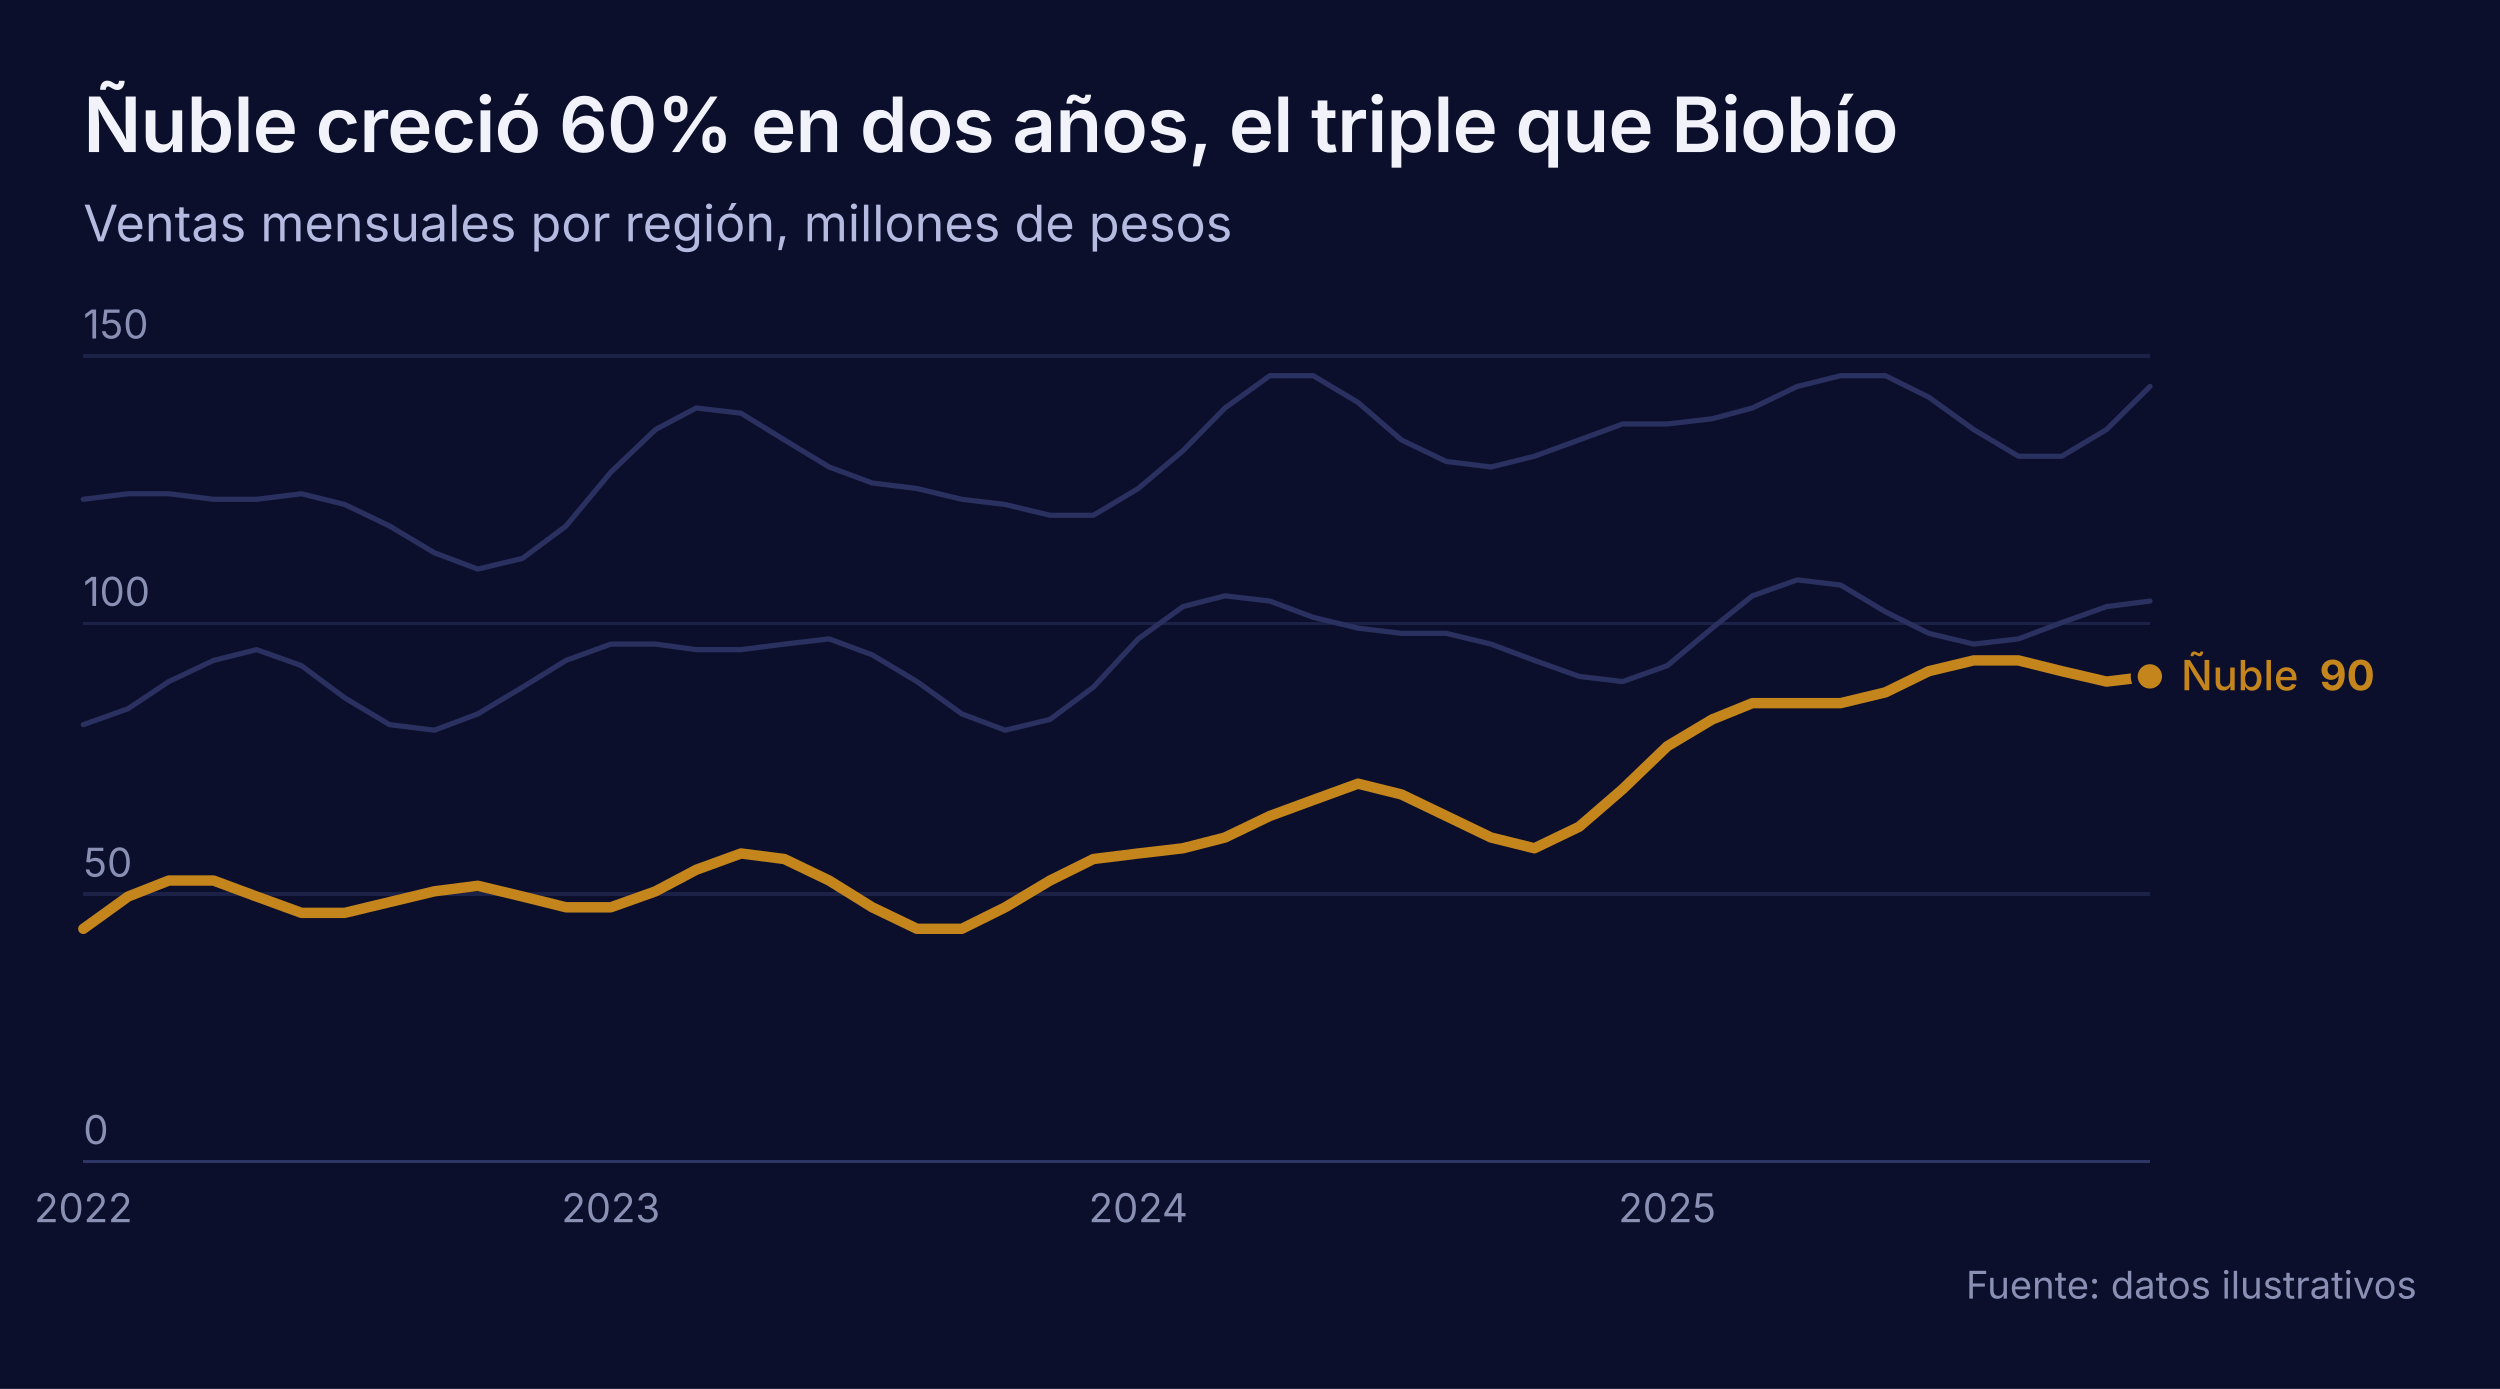
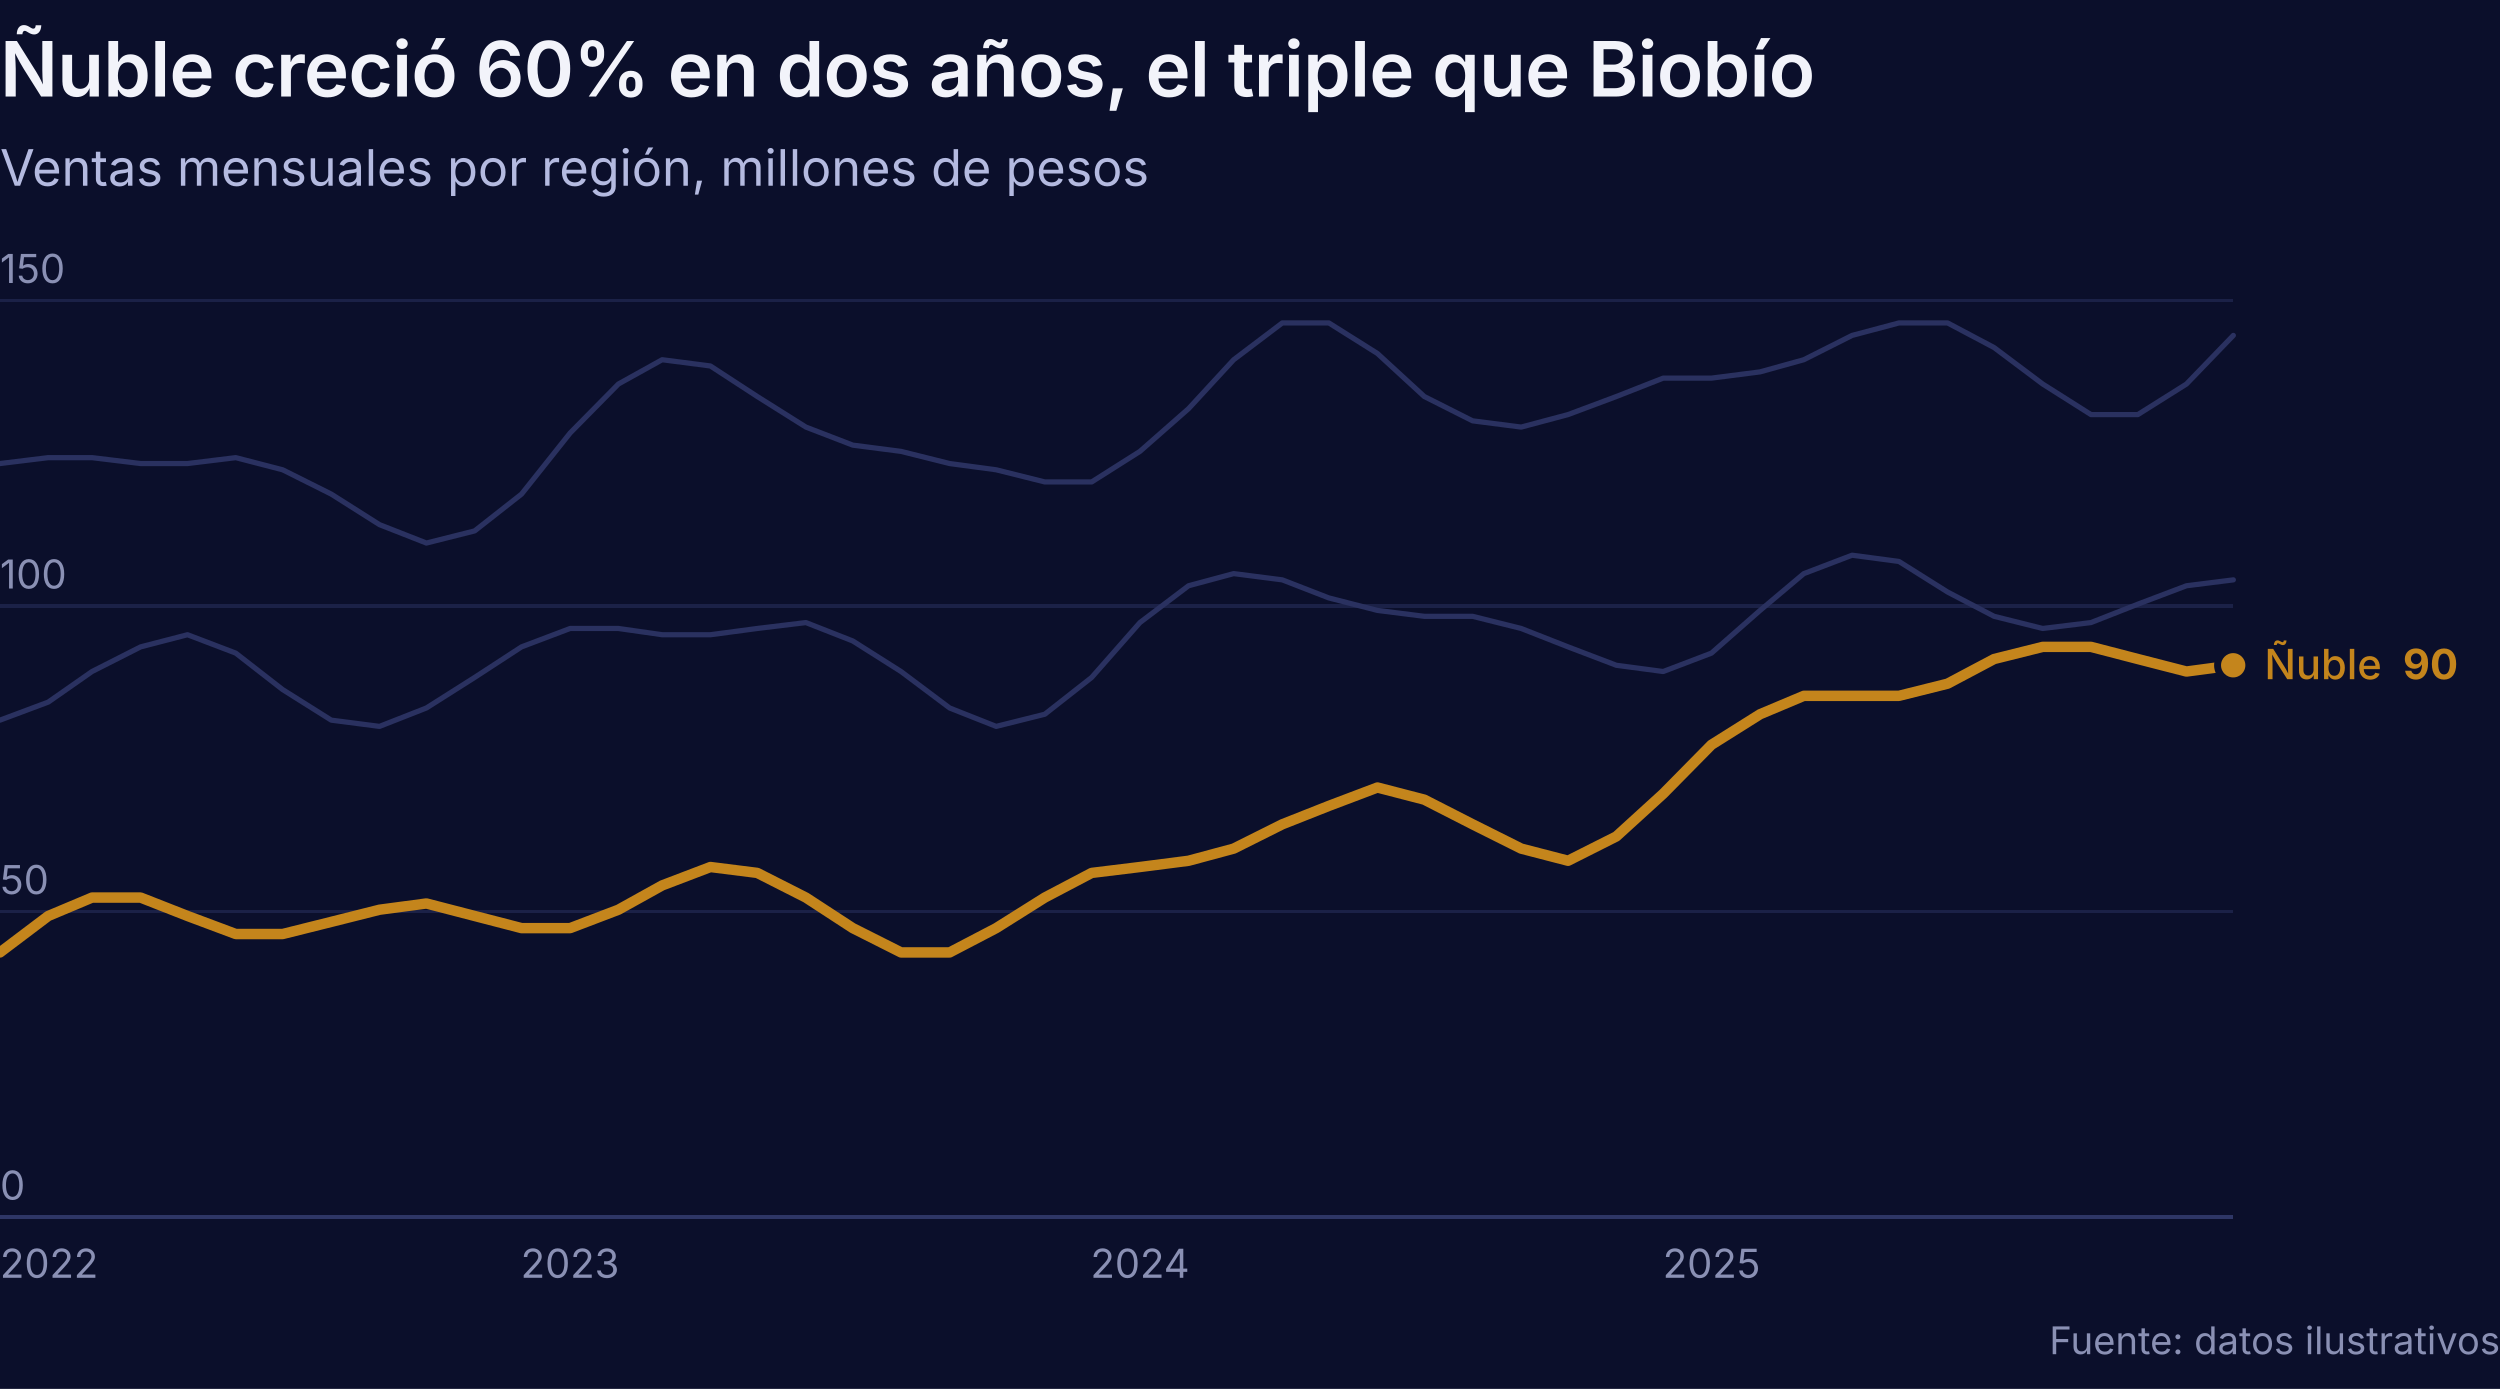
- <svg xmlns="http://www.w3.org/2000/svg" viewBox="0 0 720 400" width="720" height="400" role="img" aria-label="Ñuble creció 60% en dos años, el triple que Biobío" aria-describedby="paen2v0x-d" font-family="'Mozilla Text', 'Inter', system-ui, -apple-system, 'Segoe UI', Roboto, sans-serif" class="pa-chart" data-pa-type="line" data-pa-mode="dark" data-pa-lang="es" data-pa-top="88" style="max-width:100%;height:auto;font-variant-numeric:lining-nums">
+ <svg xmlns="http://www.w3.org/2000/svg" viewBox="0 0 720 400" width="720" height="400" role="img" aria-label="Ñuble creció 60% en dos años, el triple que Biobío" aria-describedby="paen2v0x-d" font-family="'Mozilla Text', 'Inter', system-ui, -apple-system, 'Segoe UI', Roboto, sans-serif" class="pa-chart" data-pa-type="line" data-pa-mode="dark" data-pa-lang="es" data-pa-top="72" style="max-width:100%;height:auto;font-variant-numeric:lining-nums">
  <style>.pa-m{transition:opacity .15s ease}.pa-focus .pa-m{opacity:.28}.pa-focus .pa-m.pa-on{opacity:1}@media (prefers-reduced-motion:reduce){.pa-m{transition:none}}.pa-chart:focus-visible{outline:2px solid #6170E0;outline-offset:2px}</style>
  <rect width="720" height="400" fill="#0B0F2B" />
  <g class="pa-header">
-     <text x="24" y="43.8" fill="#F2F3FA" font-size="22" font-weight="600" letter-spacing="-0.01em">Ñuble creció 60% en dos años, el triple que Biobío</text>
-     <text x="24" y="69.5" fill="#B4BAE0" font-size="14.5">Ventas mensuales por región, millones de pesos</text>
+     <text x="0" y="27.8" fill="#F2F3FA" font-size="22" font-weight="600" letter-spacing="-0.01em">Ñuble creció 60% en dos años, el triple que Biobío</text>
+     <text x="0" y="53.5" fill="#B4BAE0" font-size="14.5">Ventas mensuales por región, millones de pesos</text>
  </g>
  <g class="pa-body">
    <g class="pa-grid">
-       <line x1="24" x2="619.16" y1="334.5" y2="334.5" stroke="#2E3666" stroke-width="1" shape-rendering="crispEdges" />
-       <line x1="24" x2="619.16" y1="257.5" y2="257.5" stroke="#1B2147" stroke-width="1" shape-rendering="crispEdges" />
-       <line x1="24" x2="619.16" y1="179.5" y2="179.5" stroke="#1B2147" stroke-width="1" shape-rendering="crispEdges" />
-       <line x1="24" x2="619.16" y1="102.5" y2="102.5" stroke="#1B2147" stroke-width="1" shape-rendering="crispEdges" />
+       <line x1="0" x2="643.16" y1="350.5" y2="350.5" stroke="#2E3666" stroke-width="1" shape-rendering="crispEdges" />
+       <line x1="0" x2="643.16" y1="262.5" y2="262.5" stroke="#1B2147" stroke-width="1" shape-rendering="crispEdges" />
+       <line x1="0" x2="643.16" y1="174.5" y2="174.5" stroke="#1B2147" stroke-width="1" shape-rendering="crispEdges" />
+       <line x1="0" x2="643.16" y1="86.5" y2="86.5" stroke="#1B2147" stroke-width="1" shape-rendering="crispEdges" />
    </g>
    <g>
-       <text x="24" y="352" fill="#8A90B4" font-size="11.5" text-anchor="middle">2022</text>
-       <text x="175.91" y="352" fill="#8A90B4" font-size="11.5" text-anchor="middle">2023</text>
-       <text x="327.82" y="352" fill="#8A90B4" font-size="11.5" text-anchor="middle">2024</text>
-       <text x="480.15" y="352" fill="#8A90B4" font-size="11.5" text-anchor="middle">2025</text>
+       <text x="0" y="368" fill="#8A90B4" font-size="11.5" text-anchor="start">2022</text>
+       <text x="164.16" y="368" fill="#8A90B4" font-size="11.5" text-anchor="middle">2023</text>
+       <text x="328.33" y="368" fill="#8A90B4" font-size="11.5" text-anchor="middle">2024</text>
+       <text x="492.94" y="368" fill="#8A90B4" font-size="11.5" text-anchor="middle">2025</text>
    </g>
    <g class="pa-m" data-series="Biobío">
-       <path d="M24.0,143.8L36.9,142.2L48.6,142.2L61.5,143.8L73.9,143.8L86.8,142.2L99.3,145.3L112.2,151.5L125.1,159.2L137.6,163.9L150.5,160.8L163.0,151.5L175.9,136.0L188.8,123.7L200.5,117.5L213.4,119.0L225.9,126.7L238.8,134.5L251.2,139.1L264.1,140.7L277.0,143.8L289.5,145.3L302.4,148.4L314.9,148.4L327.8,140.7L340.7,129.8L352.8,117.5L365.7,108.2L378.2,108.2L391.1,115.9L403.6,126.7L416.5,132.9L429.4,134.5L441.9,131.4L454.8,126.7L467.3,122.1L480.2,122.1L493.1,120.6L504.7,117.5L517.6,111.3L530.1,108.2L543.0,108.2L555.5,114.4L568.4,123.7L581.3,131.4L593.8,131.4L606.7,123.7L619.2,111.3" fill="none" stroke="#2A3160" stroke-width="1.5" stroke-linejoin="round" stroke-linecap="round" />
+       <path d="M0.0,133.5L13.9,131.8L26.5,131.8L40.5,133.5L54.0,133.5L67.9,131.8L81.4,135.3L95.4,142.3L109.3,151.1L122.8,156.4L136.7,152.9L150.2,142.3L164.2,124.7L178.1,110.6L190.7,103.6L204.6,105.4L218.1,114.2L232.1,123.0L245.6,128.2L259.5,130.0L273.5,133.5L286.9,135.3L300.9,138.8L314.4,138.8L328.3,130.0L342.3,117.7L355.3,103.6L369.3,93.0L382.7,93.0L396.7,101.8L410.2,114.2L424.1,121.2L438.1,123.0L451.6,119.4L465.5,114.2L479.0,108.9L492.9,108.9L506.9,107.1L519.5,103.6L533.4,96.6L546.9,93.0L560.9,93.0L574.3,100.1L588.3,110.6L602.2,119.4L615.7,119.4L629.7,110.6L643.2,96.6" fill="none" stroke="#2A3160" stroke-width="1.5" stroke-linejoin="round" stroke-linecap="round" />
    </g>
    <g class="pa-m" data-series="Araucanía">
-       <path d="M24.0,208.7L36.9,204.1L48.6,196.3L61.5,190.2L73.9,187.1L86.8,191.7L99.3,201.0L112.2,208.7L125.1,210.3L137.6,205.6L150.5,197.9L163.0,190.2L175.9,185.5L188.8,185.5L200.5,187.1L213.4,187.1L225.9,185.5L238.8,184.0L251.2,188.6L264.1,196.3L277.0,205.6L289.5,210.3L302.4,207.2L314.9,197.9L327.8,184.0L340.7,174.7L352.8,171.6L365.7,173.1L378.2,177.8L391.1,180.9L403.6,182.4L416.5,182.4L429.4,185.5L441.9,190.2L454.8,194.8L467.3,196.3L480.2,191.7L493.1,180.9L504.7,171.6L517.6,167.0L530.1,168.5L543.0,176.2L555.5,182.4L568.4,185.5L581.3,184.0L593.8,179.3L606.7,174.7L619.2,173.1" fill="none" stroke="#2A3160" stroke-width="1.5" stroke-linejoin="round" stroke-linecap="round" />
+       <path d="M0.0,207.4L13.9,202.2L26.5,193.4L40.5,186.3L54.0,182.8L67.9,188.1L81.4,198.6L95.4,207.4L109.3,209.2L122.8,203.9L136.7,195.1L150.2,186.3L164.2,181.0L178.1,181.0L190.7,182.8L204.6,182.8L218.1,181.0L232.1,179.3L245.6,184.6L259.5,193.4L273.5,203.9L286.9,209.2L300.9,205.7L314.4,195.1L328.3,179.3L342.3,168.7L355.3,165.2L369.3,167.0L382.7,172.2L396.7,175.8L410.2,177.5L424.1,177.5L438.1,181.0L451.6,186.3L465.5,191.6L479.0,193.4L492.9,188.1L506.9,175.8L519.5,165.2L533.4,159.9L546.9,161.7L560.9,170.5L574.3,177.5L588.3,181.0L602.2,179.3L615.7,174.0L629.7,168.7L643.2,167.0" fill="none" stroke="#2A3160" stroke-width="1.5" stroke-linejoin="round" stroke-linecap="round" />
    </g>
    <g class="pa-m" data-series="Ñuble">
-       <path d="M24.0,267.5L36.9,258.2L48.6,253.6L61.5,253.6L73.9,258.2L86.8,262.9L99.3,262.9L112.2,259.8L125.1,256.7L137.6,255.1L150.5,258.2L163.0,261.3L175.9,261.3L188.8,256.7L200.5,250.5L213.4,245.8L225.9,247.4L238.8,253.6L251.2,261.3L264.1,267.5L277.0,267.5L289.5,261.3L302.4,253.6L314.9,247.4L327.8,245.8L340.7,244.3L352.8,241.2L365.7,235.0L378.2,230.4L391.1,225.7L403.6,228.8L416.5,235.0L429.4,241.2L441.9,244.3L454.8,238.1L467.3,227.3L480.2,214.9L493.1,207.2L504.7,202.5L517.6,202.5L530.1,202.5L543.0,199.4L555.5,193.3L568.4,190.2L581.3,190.2L593.8,193.3L606.7,196.3L619.2,194.8" fill="none" stroke="#C4851C" stroke-width="3" stroke-linejoin="round" stroke-linecap="round" />
-       <circle cx="619.16" cy="194.8" r="4.5" fill="#C4851C" stroke="#0B0F2B" stroke-width="2" />
+       <path d="M0.0,274.3L13.9,263.8L26.5,258.5L40.5,258.5L54.0,263.8L67.9,269.0L81.4,269.0L95.4,265.5L109.3,262.0L122.8,260.2L136.7,263.8L150.2,267.3L164.2,267.3L178.1,262.0L190.7,255.0L204.6,249.7L218.1,251.4L232.1,258.5L245.6,267.3L259.5,274.3L273.5,274.3L286.9,267.3L300.9,258.5L314.4,251.4L328.3,249.7L342.3,247.9L355.3,244.4L369.3,237.4L382.7,232.1L396.7,226.8L410.2,230.3L424.1,237.4L438.1,244.4L451.6,247.9L465.5,240.9L479.0,228.6L492.9,214.5L506.9,205.7L519.5,200.4L533.4,200.4L546.9,200.4L560.9,196.9L574.3,189.8L588.3,186.3L602.2,186.3L615.7,189.8L629.7,193.4L643.2,191.6" fill="none" stroke="#C4851C" stroke-width="3" stroke-linejoin="round" stroke-linecap="round" />
+       <circle cx="643.16" cy="191.6" r="4.5" fill="#C4851C" stroke="#0B0F2B" stroke-width="2" />
    </g>
    <g class="pa-refs" />
    <g class="pa-axis pa-axis-y">
-       <text x="24" y="329.5" fill="#8A90B4" font-size="11.5" stroke="#0B0F2B" stroke-width="3" paint-order="stroke" stroke-linejoin="round">0</text>
-       <text x="24" y="252.5" fill="#8A90B4" font-size="11.5" stroke="#0B0F2B" stroke-width="3" paint-order="stroke" stroke-linejoin="round">50</text>
-       <text x="24" y="174.5" fill="#8A90B4" font-size="11.5" stroke="#0B0F2B" stroke-width="3" paint-order="stroke" stroke-linejoin="round">100</text>
-       <text x="24" y="97.5" fill="#8A90B4" font-size="11.5" stroke="#0B0F2B" stroke-width="3" paint-order="stroke" stroke-linejoin="round">150</text>
+       <text x="0" y="345.5" fill="#8A90B4" font-size="11.5" stroke="#0B0F2B" stroke-width="3" paint-order="stroke" stroke-linejoin="round">0</text>
+       <text x="0" y="257.5" fill="#8A90B4" font-size="11.5" stroke="#0B0F2B" stroke-width="3" paint-order="stroke" stroke-linejoin="round">50</text>
+       <text x="0" y="169.5" fill="#8A90B4" font-size="11.5" stroke="#0B0F2B" stroke-width="3" paint-order="stroke" stroke-linejoin="round">100</text>
+       <text x="0" y="81.5" fill="#8A90B4" font-size="11.5" stroke="#0B0F2B" stroke-width="3" paint-order="stroke" stroke-linejoin="round">150</text>
    </g>
    <g class="pa-endlabel">
-       <text x="628.16" y="198.8" fill="#C4851C" font-size="12" font-weight="500">Ñuble</text>
-       <text x="668.04" y="198.8" fill="#C4851C" font-size="12" font-weight="700">90</text>
+       <text x="652.16" y="195.6" fill="#C4851C" font-size="12" font-weight="500">Ñuble</text>
+       <text x="692.04" y="195.6" fill="#C4851C" font-size="12" font-weight="700">90</text>
    </g>
-     <rect class="pa-cross" x="20" y="102" width="603.16" height="232" fill="transparent" data-cross="[{&quot;x&quot;:24,&quot;t&quot;:&quot;ene 2022&quot;,&quot;v&quot;:[[&quot;Ñuble&quot;,&quot;#C4851C&quot;,267.5,&quot;43&quot;]]},{&quot;x&quot;:36.9,&quot;t&quot;:&quot;feb 2022&quot;,&quot;v&quot;:[[&quot;Ñuble&quot;,&quot;#C4851C&quot;,258.2,&quot;49&quot;]]},{&quot;x&quot;:48.6,&quot;t&quot;:&quot;mar 2022&quot;,&quot;v&quot;:[[&quot;Ñuble&quot;,&quot;#C4851C&quot;,253.6,&quot;52&quot;]]},{&quot;x&quot;:61.5,&quot;t&quot;:&quot;abr 2022&quot;,&quot;v&quot;:[[&quot;Ñuble&quot;,&quot;#C4851C&quot;,253.6,&quot;52&quot;]]},{&quot;x&quot;:73.9,&quot;t&quot;:&quot;may 2022&quot;,&quot;v&quot;:[[&quot;Ñuble&quot;,&quot;#C4851C&quot;,258.2,&quot;49&quot;]]},{&quot;x&quot;:86.8,&quot;t&quot;:&quot;jun 2022&quot;,&quot;v&quot;:[[&quot;Ñuble&quot;,&quot;#C4851C&quot;,262.9,&quot;46&quot;]]},{&quot;x&quot;:99.3,&quot;t&quot;:&quot;jul 2022&quot;,&quot;v&quot;:[[&quot;Ñuble&quot;,&quot;#C4851C&quot;,262.9,&quot;46&quot;]]},{&quot;x&quot;:112.2,&quot;t&quot;:&quot;ago 2022&quot;,&quot;v&quot;:[[&quot;Ñuble&quot;,&quot;#C4851C&quot;,259.8,&quot;48&quot;]]},{&quot;x&quot;:125.1,&quot;t&quot;:&quot;sep 2022&quot;,&quot;v&quot;:[[&quot;Ñuble&quot;,&quot;#C4851C&quot;,256.7,&quot;50&quot;]]},{&quot;x&quot;:137.6,&quot;t&quot;:&quot;oct 2022&quot;,&quot;v&quot;:[[&quot;Ñuble&quot;,&quot;#C4851C&quot;,255.1,&quot;51&quot;]]},{&quot;x&quot;:150.5,&quot;t&quot;:&quot;nov 2022&quot;,&quot;v&quot;:[[&quot;Ñuble&quot;,&quot;#C4851C&quot;,258.2,&quot;49&quot;]]},{&quot;x&quot;:163,&quot;t&quot;:&quot;dic 2022&quot;,&quot;v&quot;:[[&quot;Ñuble&quot;,&quot;#C4851C&quot;,261.3,&quot;47&quot;]]},{&quot;x&quot;:175.9,&quot;t&quot;:&quot;ene 2023&quot;,&quot;v&quot;:[[&quot;Ñuble&quot;,&quot;#C4851C&quot;,261.3,&quot;47&quot;]]},{&quot;x&quot;:188.8,&quot;t&quot;:&quot;feb 2023&quot;,&quot;v&quot;:[[&quot;Ñuble&quot;,&quot;#C4851C&quot;,256.7,&quot;50&quot;]]},{&quot;x&quot;:200.5,&quot;t&quot;:&quot;mar 2023&quot;,&quot;v&quot;:[[&quot;Ñuble&quot;,&quot;#C4851C&quot;,250.5,&quot;54&quot;]]},{&quot;x&quot;:213.4,&quot;t&quot;:&quot;abr 2023&quot;,&quot;v&quot;:[[&quot;Ñuble&quot;,&quot;#C4851C&quot;,245.8,&quot;57&quot;]]},{&quot;x&quot;:225.9,&quot;t&quot;:&quot;may 2023&quot;,&quot;v&quot;:[[&quot;Ñuble&quot;,&quot;#C4851C&quot;,247.4,&quot;56&quot;]]},{&quot;x&quot;:238.8,&quot;t&quot;:&quot;jun 2023&quot;,&quot;v&quot;:[[&quot;Ñuble&quot;,&quot;#C4851C&quot;,253.6,&quot;52&quot;]]},{&quot;x&quot;:251.2,&quot;t&quot;:&quot;jul 2023&quot;,&quot;v&quot;:[[&quot;Ñuble&quot;,&quot;#C4851C&quot;,261.3,&quot;47&quot;]]},{&quot;x&quot;:264.1,&quot;t&quot;:&quot;ago 2023&quot;,&quot;v&quot;:[[&quot;Ñuble&quot;,&quot;#C4851C&quot;,267.5,&quot;43&quot;]]},{&quot;x&quot;:277,&quot;t&quot;:&quot;sep 2023&quot;,&quot;v&quot;:[[&quot;Ñuble&quot;,&quot;#C4851C&quot;,267.5,&quot;43&quot;]]},{&quot;x&quot;:289.5,&quot;t&quot;:&quot;oct 2023&quot;,&quot;v&quot;:[[&quot;Ñuble&quot;,&quot;#C4851C&quot;,261.3,&quot;47&quot;]]},{&quot;x&quot;:302.4,&quot;t&quot;:&quot;nov 2023&quot;,&quot;v&quot;:[[&quot;Ñuble&quot;,&quot;#C4851C&quot;,253.6,&quot;52&quot;]]},{&quot;x&quot;:314.9,&quot;t&quot;:&quot;dic 2023&quot;,&quot;v&quot;:[[&quot;Ñuble&quot;,&quot;#C4851C&quot;,247.4,&quot;56&quot;]]},{&quot;x&quot;:327.8,&quot;t&quot;:&quot;ene 2024&quot;,&quot;v&quot;:[[&quot;Ñuble&quot;,&quot;#C4851C&quot;,245.8,&quot;57&quot;]]},{&quot;x&quot;:340.7,&quot;t&quot;:&quot;feb 2024&quot;,&quot;v&quot;:[[&quot;Ñuble&quot;,&quot;#C4851C&quot;,244.3,&quot;58&quot;]]},{&quot;x&quot;:352.8,&quot;t&quot;:&quot;mar 2024&quot;,&quot;v&quot;:[[&quot;Ñuble&quot;,&quot;#C4851C&quot;,241.2,&quot;60&quot;]]},{&quot;x&quot;:365.7,&quot;t&quot;:&quot;abr 2024&quot;,&quot;v&quot;:[[&quot;Ñuble&quot;,&quot;#C4851C&quot;,235,&quot;64&quot;]]},{&quot;x&quot;:378.2,&quot;t&quot;:&quot;may 2024&quot;,&quot;v&quot;:[[&quot;Ñuble&quot;,&quot;#C4851C&quot;,230.4,&quot;67&quot;]]},{&quot;x&quot;:391.1,&quot;t&quot;:&quot;jun 2024&quot;,&quot;v&quot;:[[&quot;Ñuble&quot;,&quot;#C4851C&quot;,225.7,&quot;70&quot;]]},{&quot;x&quot;:403.6,&quot;t&quot;:&quot;jul 2024&quot;,&quot;v&quot;:[[&quot;Ñuble&quot;,&quot;#C4851C&quot;,228.8,&quot;68&quot;]]},{&quot;x&quot;:416.5,&quot;t&quot;:&quot;ago 2024&quot;,&quot;v&quot;:[[&quot;Ñuble&quot;,&quot;#C4851C&quot;,235,&quot;64&quot;]]},{&quot;x&quot;:429.4,&quot;t&quot;:&quot;sep 2024&quot;,&quot;v&quot;:[[&quot;Ñuble&quot;,&quot;#C4851C&quot;,241.2,&quot;60&quot;]]},{&quot;x&quot;:441.9,&quot;t&quot;:&quot;oct 2024&quot;,&quot;v&quot;:[[&quot;Ñuble&quot;,&quot;#C4851C&quot;,244.3,&quot;58&quot;]]},{&quot;x&quot;:454.8,&quot;t&quot;:&quot;nov 2024&quot;,&quot;v&quot;:[[&quot;Ñuble&quot;,&quot;#C4851C&quot;,238.1,&quot;62&quot;]]},{&quot;x&quot;:467.3,&quot;t&quot;:&quot;dic 2024&quot;,&quot;v&quot;:[[&quot;Ñuble&quot;,&quot;#C4851C&quot;,227.3,&quot;69&quot;]]},{&quot;x&quot;:480.2,&quot;t&quot;:&quot;ene 2025&quot;,&quot;v&quot;:[[&quot;Ñuble&quot;,&quot;#C4851C&quot;,214.9,&quot;77&quot;]]},{&quot;x&quot;:493.1,&quot;t&quot;:&quot;feb 2025&quot;,&quot;v&quot;:[[&quot;Ñuble&quot;,&quot;#C4851C&quot;,207.2,&quot;82&quot;]]},{&quot;x&quot;:504.7,&quot;t&quot;:&quot;mar 2025&quot;,&quot;v&quot;:[[&quot;Ñuble&quot;,&quot;#C4851C&quot;,202.5,&quot;85&quot;]]},{&quot;x&quot;:517.6,&quot;t&quot;:&quot;abr 2025&quot;,&quot;v&quot;:[[&quot;Ñuble&quot;,&quot;#C4851C&quot;,202.5,&quot;85&quot;]]},{&quot;x&quot;:530.1,&quot;t&quot;:&quot;may 2025&quot;,&quot;v&quot;:[[&quot;Ñuble&quot;,&quot;#C4851C&quot;,202.5,&quot;85&quot;]]},{&quot;x&quot;:543,&quot;t&quot;:&quot;jun 2025&quot;,&quot;v&quot;:[[&quot;Ñuble&quot;,&quot;#C4851C&quot;,199.4,&quot;87&quot;]]},{&quot;x&quot;:555.5,&quot;t&quot;:&quot;jul 2025&quot;,&quot;v&quot;:[[&quot;Ñuble&quot;,&quot;#C4851C&quot;,193.3,&quot;91&quot;]]},{&quot;x&quot;:568.4,&quot;t&quot;:&quot;ago 2025&quot;,&quot;v&quot;:[[&quot;Ñuble&quot;,&quot;#C4851C&quot;,190.2,&quot;93&quot;]]},{&quot;x&quot;:581.3,&quot;t&quot;:&quot;sep 2025&quot;,&quot;v&quot;:[[&quot;Ñuble&quot;,&quot;#C4851C&quot;,190.2,&quot;93&quot;]]},{&quot;x&quot;:593.8,&quot;t&quot;:&quot;oct 2025&quot;,&quot;v&quot;:[[&quot;Ñuble&quot;,&quot;#C4851C&quot;,193.3,&quot;91&quot;]]},{&quot;x&quot;:606.7,&quot;t&quot;:&quot;nov 2025&quot;,&quot;v&quot;:[[&quot;Ñuble&quot;,&quot;#C4851C&quot;,196.3,&quot;89&quot;]]},{&quot;x&quot;:619.2,&quot;t&quot;:&quot;dic 2025&quot;,&quot;v&quot;:[[&quot;Ñuble&quot;,&quot;#C4851C&quot;,194.8,&quot;90&quot;]]}]" data-y0="102" data-y1="334" />
+     <rect class="pa-cross" x="-4" y="86" width="651.16" height="264" fill="transparent" data-cross="[{&quot;x&quot;:0,&quot;t&quot;:&quot;ene 2022&quot;,&quot;v&quot;:[[&quot;Ñuble&quot;,&quot;#C4851C&quot;,274.3,&quot;43&quot;]]},{&quot;x&quot;:13.9,&quot;t&quot;:&quot;feb 2022&quot;,&quot;v&quot;:[[&quot;Ñuble&quot;,&quot;#C4851C&quot;,263.8,&quot;49&quot;]]},{&quot;x&quot;:26.5,&quot;t&quot;:&quot;mar 2022&quot;,&quot;v&quot;:[[&quot;Ñuble&quot;,&quot;#C4851C&quot;,258.5,&quot;52&quot;]]},{&quot;x&quot;:40.5,&quot;t&quot;:&quot;abr 2022&quot;,&quot;v&quot;:[[&quot;Ñuble&quot;,&quot;#C4851C&quot;,258.5,&quot;52&quot;]]},{&quot;x&quot;:54,&quot;t&quot;:&quot;may 2022&quot;,&quot;v&quot;:[[&quot;Ñuble&quot;,&quot;#C4851C&quot;,263.8,&quot;49&quot;]]},{&quot;x&quot;:67.9,&quot;t&quot;:&quot;jun 2022&quot;,&quot;v&quot;:[[&quot;Ñuble&quot;,&quot;#C4851C&quot;,269,&quot;46&quot;]]},{&quot;x&quot;:81.4,&quot;t&quot;:&quot;jul 2022&quot;,&quot;v&quot;:[[&quot;Ñuble&quot;,&quot;#C4851C&quot;,269,&quot;46&quot;]]},{&quot;x&quot;:95.4,&quot;t&quot;:&quot;ago 2022&quot;,&quot;v&quot;:[[&quot;Ñuble&quot;,&quot;#C4851C&quot;,265.5,&quot;48&quot;]]},{&quot;x&quot;:109.3,&quot;t&quot;:&quot;sep 2022&quot;,&quot;v&quot;:[[&quot;Ñuble&quot;,&quot;#C4851C&quot;,262,&quot;50&quot;]]},{&quot;x&quot;:122.8,&quot;t&quot;:&quot;oct 2022&quot;,&quot;v&quot;:[[&quot;Ñuble&quot;,&quot;#C4851C&quot;,260.2,&quot;51&quot;]]},{&quot;x&quot;:136.7,&quot;t&quot;:&quot;nov 2022&quot;,&quot;v&quot;:[[&quot;Ñuble&quot;,&quot;#C4851C&quot;,263.8,&quot;49&quot;]]},{&quot;x&quot;:150.2,&quot;t&quot;:&quot;dic 2022&quot;,&quot;v&quot;:[[&quot;Ñuble&quot;,&quot;#C4851C&quot;,267.3,&quot;47&quot;]]},{&quot;x&quot;:164.2,&quot;t&quot;:&quot;ene 2023&quot;,&quot;v&quot;:[[&quot;Ñuble&quot;,&quot;#C4851C&quot;,267.3,&quot;47&quot;]]},{&quot;x&quot;:178.1,&quot;t&quot;:&quot;feb 2023&quot;,&quot;v&quot;:[[&quot;Ñuble&quot;,&quot;#C4851C&quot;,262,&quot;50&quot;]]},{&quot;x&quot;:190.7,&quot;t&quot;:&quot;mar 2023&quot;,&quot;v&quot;:[[&quot;Ñuble&quot;,&quot;#C4851C&quot;,255,&quot;54&quot;]]},{&quot;x&quot;:204.6,&quot;t&quot;:&quot;abr 2023&quot;,&quot;v&quot;:[[&quot;Ñuble&quot;,&quot;#C4851C&quot;,249.7,&quot;57&quot;]]},{&quot;x&quot;:218.1,&quot;t&quot;:&quot;may 2023&quot;,&quot;v&quot;:[[&quot;Ñuble&quot;,&quot;#C4851C&quot;,251.4,&quot;56&quot;]]},{&quot;x&quot;:232.1,&quot;t&quot;:&quot;jun 2023&quot;,&quot;v&quot;:[[&quot;Ñuble&quot;,&quot;#C4851C&quot;,258.5,&quot;52&quot;]]},{&quot;x&quot;:245.6,&quot;t&quot;:&quot;jul 2023&quot;,&quot;v&quot;:[[&quot;Ñuble&quot;,&quot;#C4851C&quot;,267.3,&quot;47&quot;]]},{&quot;x&quot;:259.5,&quot;t&quot;:&quot;ago 2023&quot;,&quot;v&quot;:[[&quot;Ñuble&quot;,&quot;#C4851C&quot;,274.3,&quot;43&quot;]]},{&quot;x&quot;:273.5,&quot;t&quot;:&quot;sep 2023&quot;,&quot;v&quot;:[[&quot;Ñuble&quot;,&quot;#C4851C&quot;,274.3,&quot;43&quot;]]},{&quot;x&quot;:286.9,&quot;t&quot;:&quot;oct 2023&quot;,&quot;v&quot;:[[&quot;Ñuble&quot;,&quot;#C4851C&quot;,267.3,&quot;47&quot;]]},{&quot;x&quot;:300.9,&quot;t&quot;:&quot;nov 2023&quot;,&quot;v&quot;:[[&quot;Ñuble&quot;,&quot;#C4851C&quot;,258.5,&quot;52&quot;]]},{&quot;x&quot;:314.4,&quot;t&quot;:&quot;dic 2023&quot;,&quot;v&quot;:[[&quot;Ñuble&quot;,&quot;#C4851C&quot;,251.4,&quot;56&quot;]]},{&quot;x&quot;:328.3,&quot;t&quot;:&quot;ene 2024&quot;,&quot;v&quot;:[[&quot;Ñuble&quot;,&quot;#C4851C&quot;,249.7,&quot;57&quot;]]},{&quot;x&quot;:342.3,&quot;t&quot;:&quot;feb 2024&quot;,&quot;v&quot;:[[&quot;Ñuble&quot;,&quot;#C4851C&quot;,247.9,&quot;58&quot;]]},{&quot;x&quot;:355.3,&quot;t&quot;:&quot;mar 2024&quot;,&quot;v&quot;:[[&quot;Ñuble&quot;,&quot;#C4851C&quot;,244.4,&quot;60&quot;]]},{&quot;x&quot;:369.3,&quot;t&quot;:&quot;abr 2024&quot;,&quot;v&quot;:[[&quot;Ñuble&quot;,&quot;#C4851C&quot;,237.4,&quot;64&quot;]]},{&quot;x&quot;:382.7,&quot;t&quot;:&quot;may 2024&quot;,&quot;v&quot;:[[&quot;Ñuble&quot;,&quot;#C4851C&quot;,232.1,&quot;67&quot;]]},{&quot;x&quot;:396.7,&quot;t&quot;:&quot;jun 2024&quot;,&quot;v&quot;:[[&quot;Ñuble&quot;,&quot;#C4851C&quot;,226.8,&quot;70&quot;]]},{&quot;x&quot;:410.2,&quot;t&quot;:&quot;jul 2024&quot;,&quot;v&quot;:[[&quot;Ñuble&quot;,&quot;#C4851C&quot;,230.3,&quot;68&quot;]]},{&quot;x&quot;:424.1,&quot;t&quot;:&quot;ago 2024&quot;,&quot;v&quot;:[[&quot;Ñuble&quot;,&quot;#C4851C&quot;,237.4,&quot;64&quot;]]},{&quot;x&quot;:438.1,&quot;t&quot;:&quot;sep 2024&quot;,&quot;v&quot;:[[&quot;Ñuble&quot;,&quot;#C4851C&quot;,244.4,&quot;60&quot;]]},{&quot;x&quot;:451.6,&quot;t&quot;:&quot;oct 2024&quot;,&quot;v&quot;:[[&quot;Ñuble&quot;,&quot;#C4851C&quot;,247.9,&quot;58&quot;]]},{&quot;x&quot;:465.5,&quot;t&quot;:&quot;nov 2024&quot;,&quot;v&quot;:[[&quot;Ñuble&quot;,&quot;#C4851C&quot;,240.9,&quot;62&quot;]]},{&quot;x&quot;:479,&quot;t&quot;:&quot;dic 2024&quot;,&quot;v&quot;:[[&quot;Ñuble&quot;,&quot;#C4851C&quot;,228.6,&quot;69&quot;]]},{&quot;x&quot;:492.9,&quot;t&quot;:&quot;ene 2025&quot;,&quot;v&quot;:[[&quot;Ñuble&quot;,&quot;#C4851C&quot;,214.5,&quot;77&quot;]]},{&quot;x&quot;:506.9,&quot;t&quot;:&quot;feb 2025&quot;,&quot;v&quot;:[[&quot;Ñuble&quot;,&quot;#C4851C&quot;,205.7,&quot;82&quot;]]},{&quot;x&quot;:519.5,&quot;t&quot;:&quot;mar 2025&quot;,&quot;v&quot;:[[&quot;Ñuble&quot;,&quot;#C4851C&quot;,200.4,&quot;85&quot;]]},{&quot;x&quot;:533.4,&quot;t&quot;:&quot;abr 2025&quot;,&quot;v&quot;:[[&quot;Ñuble&quot;,&quot;#C4851C&quot;,200.4,&quot;85&quot;]]},{&quot;x&quot;:546.9,&quot;t&quot;:&quot;may 2025&quot;,&quot;v&quot;:[[&quot;Ñuble&quot;,&quot;#C4851C&quot;,200.4,&quot;85&quot;]]},{&quot;x&quot;:560.9,&quot;t&quot;:&quot;jun 2025&quot;,&quot;v&quot;:[[&quot;Ñuble&quot;,&quot;#C4851C&quot;,196.9,&quot;87&quot;]]},{&quot;x&quot;:574.3,&quot;t&quot;:&quot;jul 2025&quot;,&quot;v&quot;:[[&quot;Ñuble&quot;,&quot;#C4851C&quot;,189.8,&quot;91&quot;]]},{&quot;x&quot;:588.3,&quot;t&quot;:&quot;ago 2025&quot;,&quot;v&quot;:[[&quot;Ñuble&quot;,&quot;#C4851C&quot;,186.3,&quot;93&quot;]]},{&quot;x&quot;:602.2,&quot;t&quot;:&quot;sep 2025&quot;,&quot;v&quot;:[[&quot;Ñuble&quot;,&quot;#C4851C&quot;,186.3,&quot;93&quot;]]},{&quot;x&quot;:615.7,&quot;t&quot;:&quot;oct 2025&quot;,&quot;v&quot;:[[&quot;Ñuble&quot;,&quot;#C4851C&quot;,189.8,&quot;91&quot;]]},{&quot;x&quot;:629.7,&quot;t&quot;:&quot;nov 2025&quot;,&quot;v&quot;:[[&quot;Ñuble&quot;,&quot;#C4851C&quot;,193.4,&quot;89&quot;]]},{&quot;x&quot;:643.2,&quot;t&quot;:&quot;dic 2025&quot;,&quot;v&quot;:[[&quot;Ñuble&quot;,&quot;#C4851C&quot;,191.6,&quot;90&quot;]]}]" data-y0="86" data-y1="350" />
  </g>
-   <text x="696" y="374" fill="#8A90B4" font-size="11" text-anchor="end">Fuente: datos ilustrativos</text>
+   <text x="720" y="390" fill="#8A90B4" font-size="11" text-anchor="end">Fuente: datos ilustrativos</text>
</svg>
